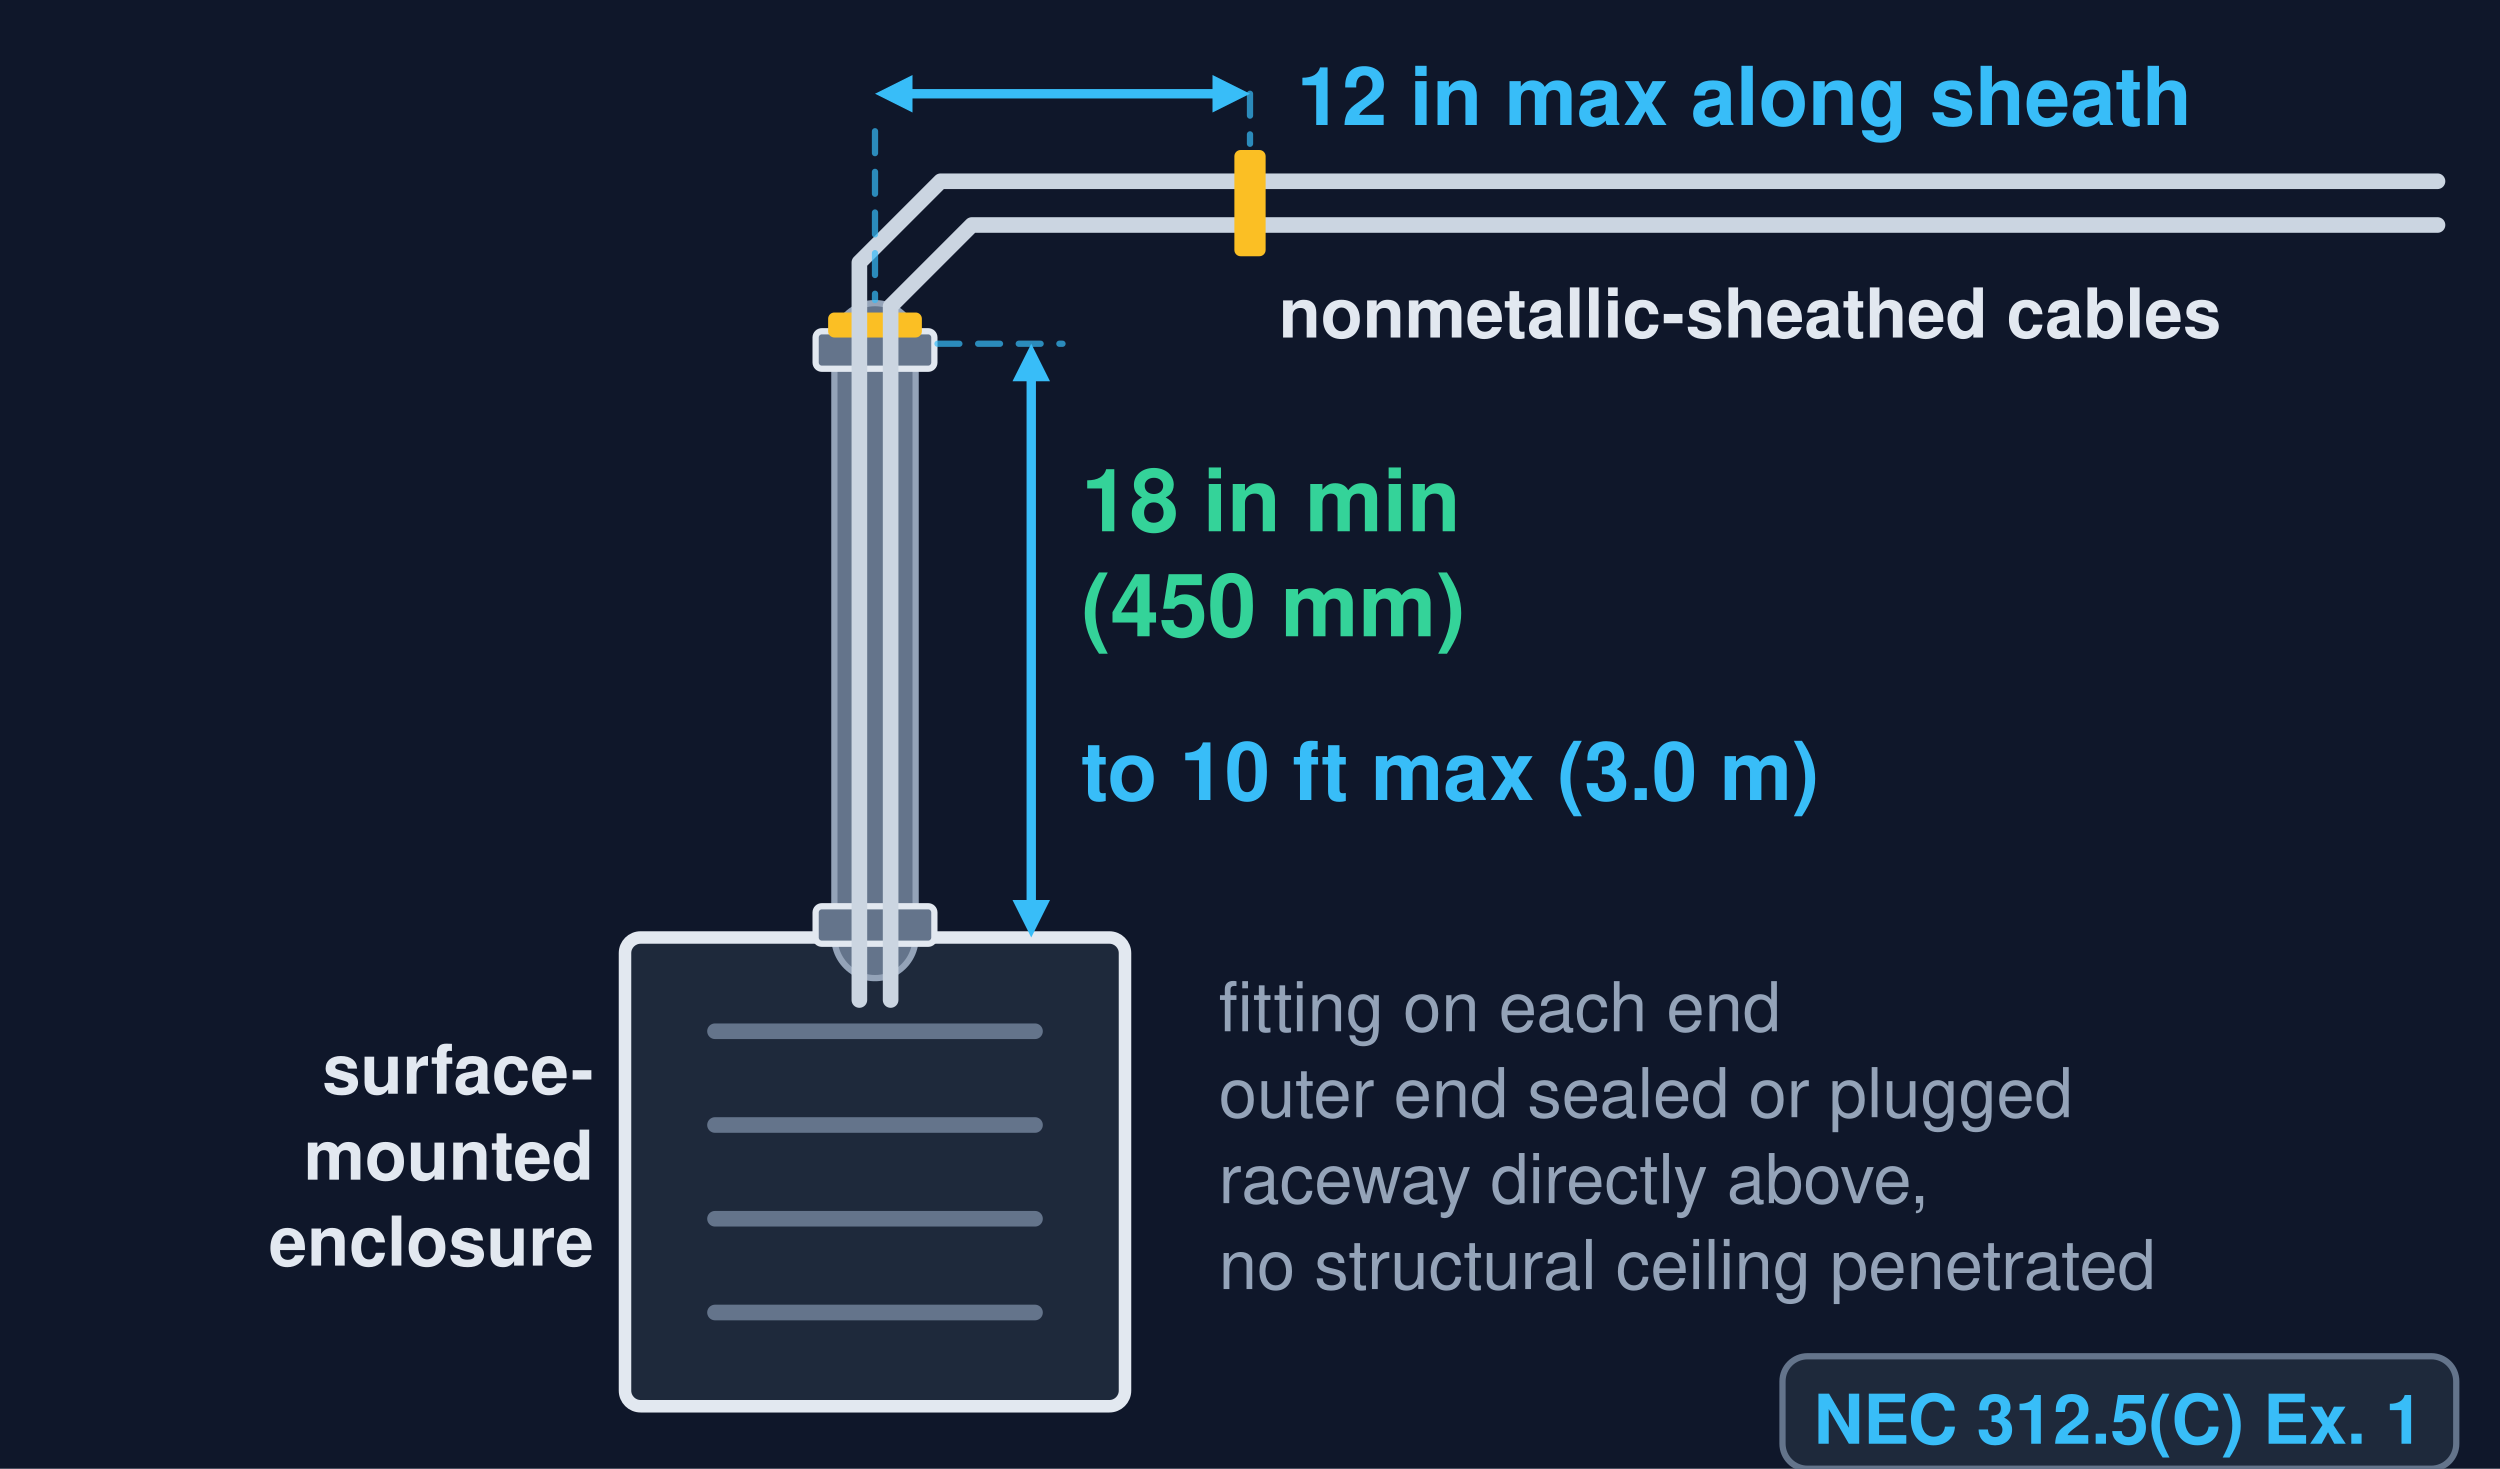
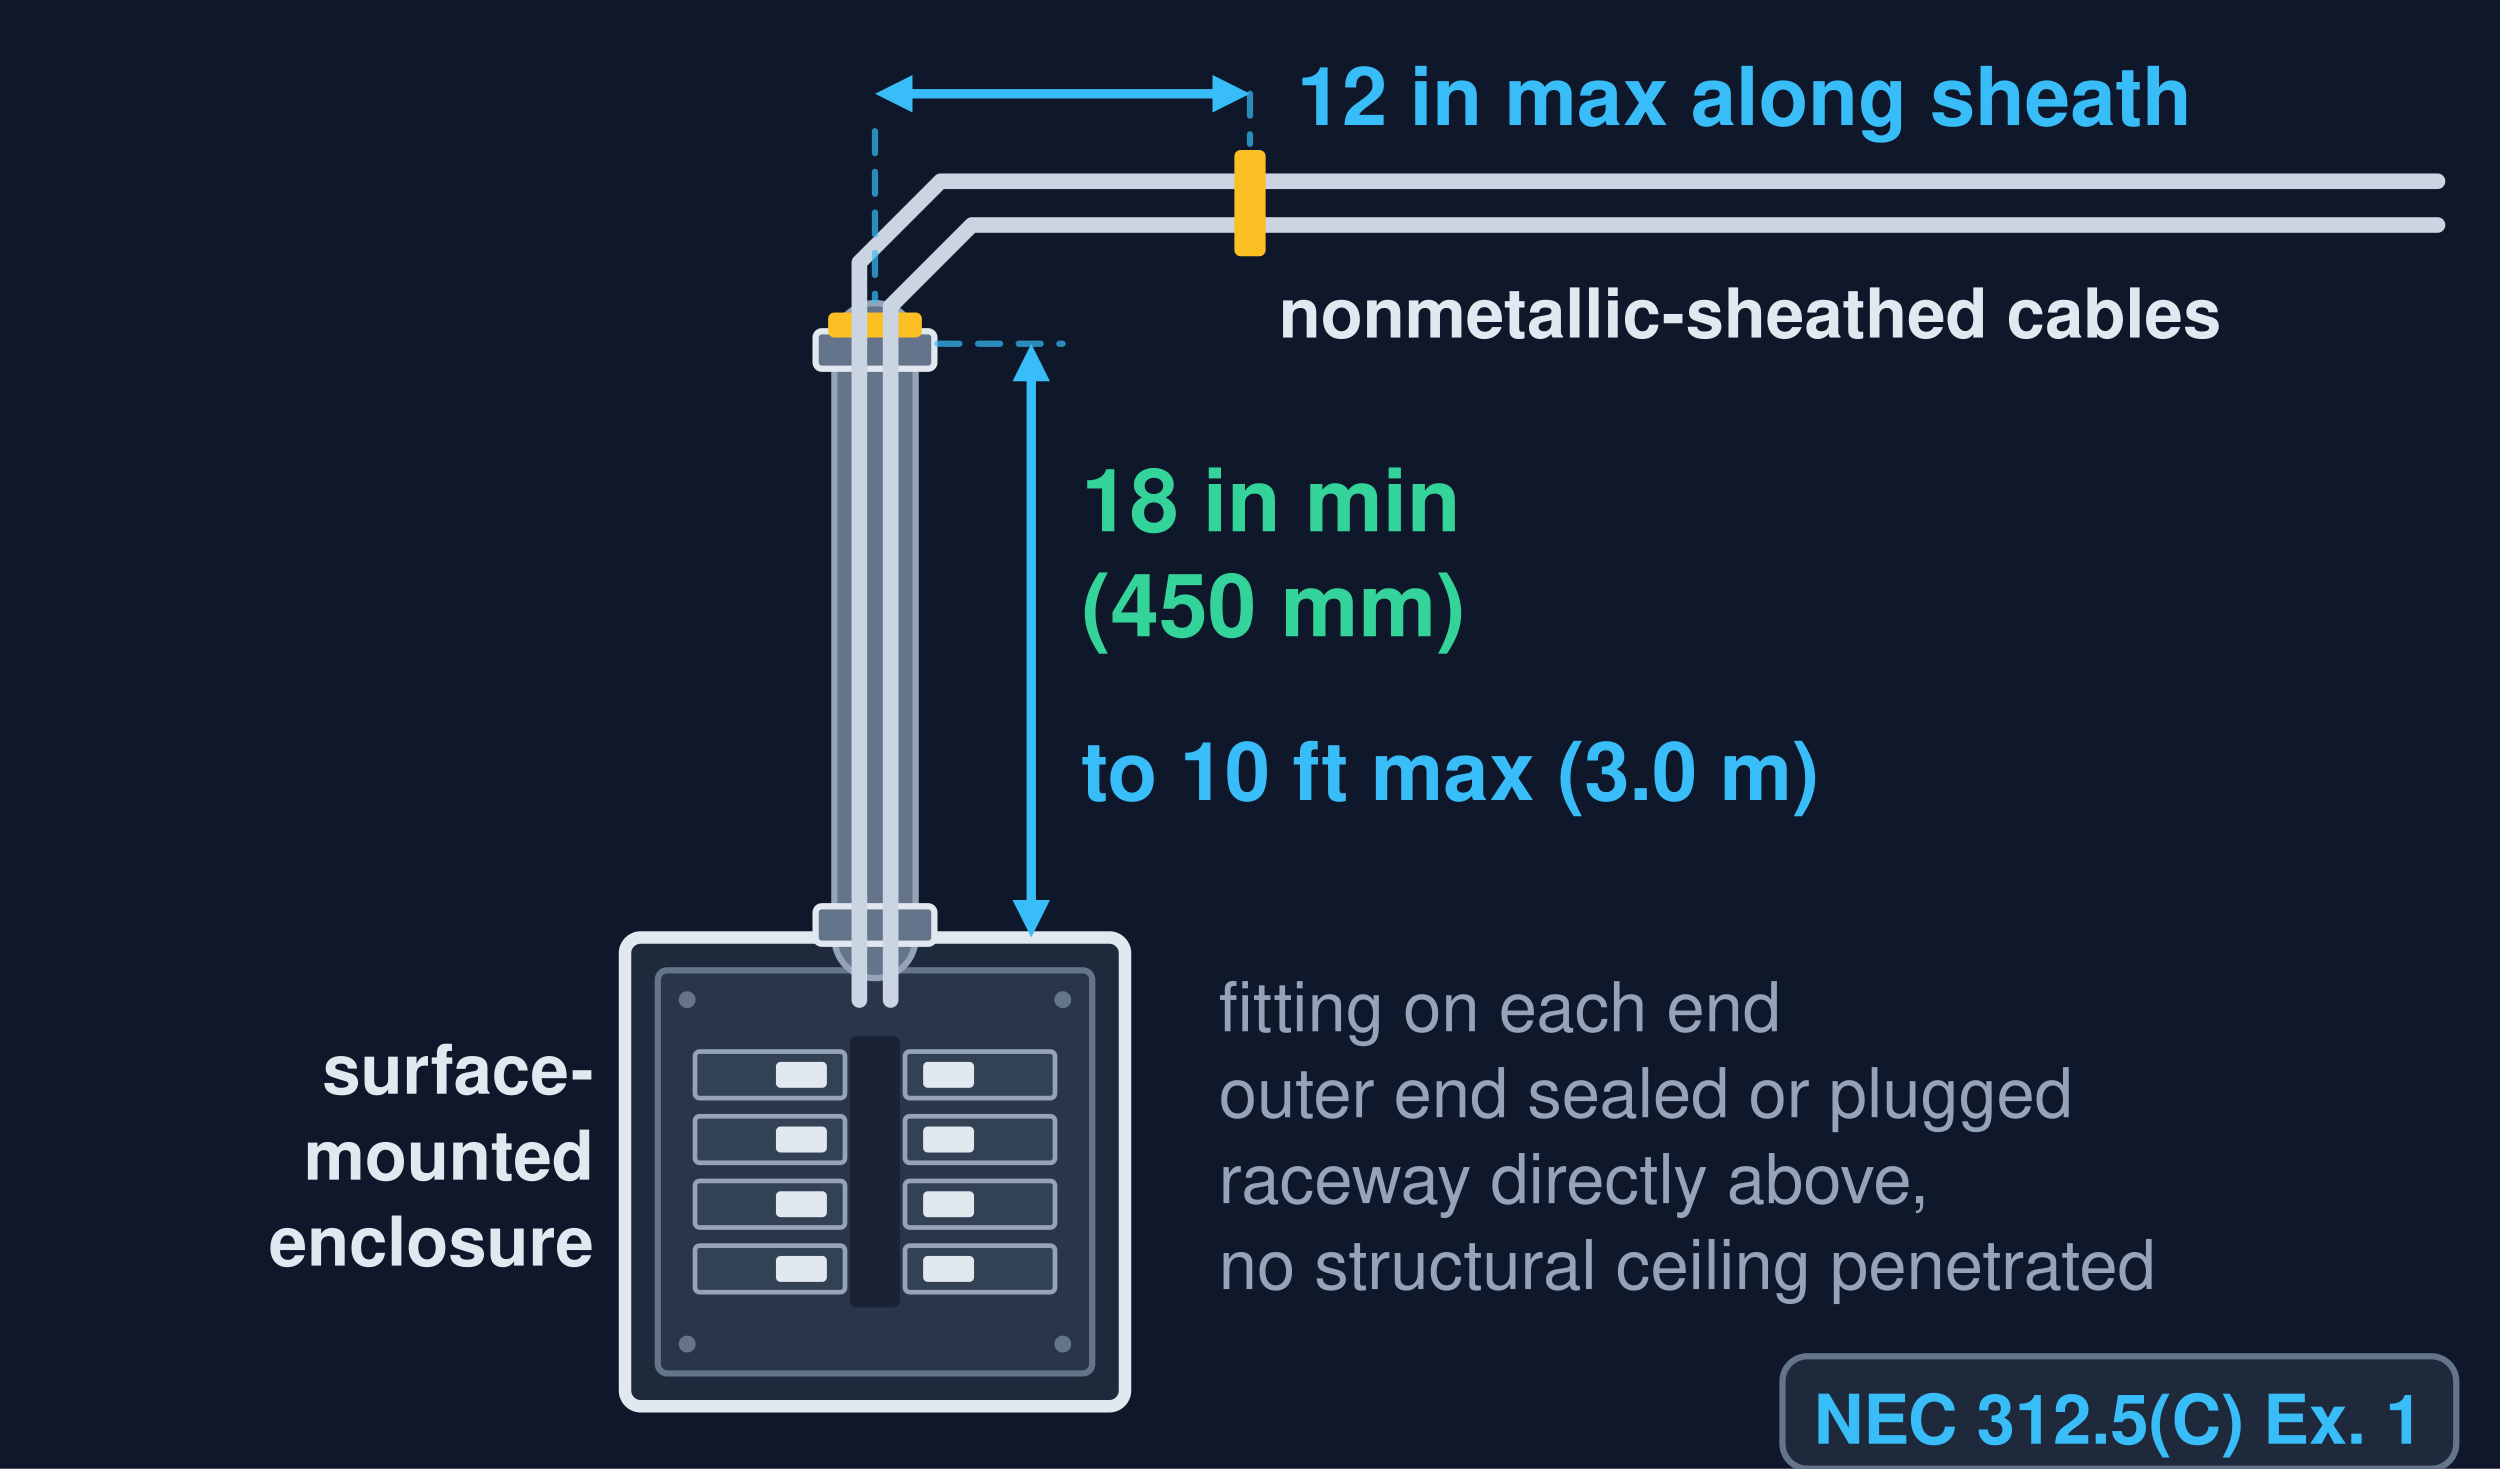
<svg xmlns="http://www.w3.org/2000/svg" width="800" height="470" viewBox="0 0 800 470">
  <rect x="0.0" y="0.0" width="800.0" height="470.0" rx="0" fill="#0f172a" fill-opacity="1.0" stroke="none" stroke-width="2" />
  <rect x="200.0" y="300.0" width="160.0" height="150.0" rx="5" fill="#1e293b" fill-opacity="1.0" stroke="#e2e8f0" stroke-width="4" />
-   <line x1="228.8" y1="330.0" x2="331.2" y2="330.0" stroke="#64748b" stroke-width="5" stroke-linecap="round" stroke-opacity="1.0" />
-   <line x1="228.8" y1="360.0" x2="331.2" y2="360.0" stroke="#64748b" stroke-width="5" stroke-linecap="round" stroke-opacity="1.0" />
-   <line x1="228.8" y1="390.0" x2="331.2" y2="390.0" stroke="#64748b" stroke-width="5" stroke-linecap="round" stroke-opacity="1.0" />
-   <line x1="228.8" y1="420.0" x2="331.2" y2="420.0" stroke="#64748b" stroke-width="5" stroke-linecap="round" stroke-opacity="1.0" />
+   <rect x="210.5" y="310.5" width="139.0" height="129.0" rx="3" fill="#334155" fill-opacity="0.55" stroke="#64748b" stroke-width="2" />
+   <circle cx="219.9" cy="319.9" r="2.7" fill="#64748b" stroke="none" stroke-width="2" />
+   <circle cx="340.1" cy="319.9" r="2.7" fill="#64748b" stroke="none" stroke-width="2" />
+   <circle cx="219.9" cy="430.1" r="2.7" fill="#64748b" stroke="none" stroke-width="2" />
+   <circle cx="340.1" cy="430.1" r="2.7" fill="#64748b" stroke="none" stroke-width="2" />
+   <rect x="272.0" y="331.6" width="16.0" height="86.8" rx="2" fill="#0f172a" fill-opacity="0.6" stroke="none" stroke-width="2" />
+   <rect x="222.4" y="336.5" width="48.0" height="14.9" rx="1.5" fill="#334155" fill-opacity="1.0" stroke="#94a3b8" stroke-width="1.5" />
+   <rect x="248.3" y="339.8" width="16.3" height="8.3" rx="1.5" fill="#e2e8f0" fill-opacity="1.0" stroke="none" stroke-width="2" />
+   <rect x="289.6" y="336.5" width="48.0" height="14.9" rx="1.5" fill="#334155" fill-opacity="1.0" stroke="#94a3b8" stroke-width="1.5" />
+   <rect x="295.4" y="339.8" width="16.3" height="8.3" rx="1.5" fill="#e2e8f0" fill-opacity="1.0" stroke="none" stroke-width="2" />
+   <rect x="222.4" y="357.2" width="48.0" height="14.9" rx="1.5" fill="#334155" fill-opacity="1.0" stroke="#94a3b8" stroke-width="1.5" />
+   <rect x="248.3" y="360.5" width="16.3" height="8.3" rx="1.5" fill="#e2e8f0" fill-opacity="1.0" stroke="none" stroke-width="2" />
+   <rect x="289.6" y="357.2" width="48.0" height="14.9" rx="1.5" fill="#334155" fill-opacity="1.0" stroke="#94a3b8" stroke-width="1.5" />
+   <rect x="295.4" y="360.5" width="16.3" height="8.3" rx="1.5" fill="#e2e8f0" fill-opacity="1.0" stroke="none" stroke-width="2" />
+   <rect x="222.4" y="377.9" width="48.0" height="14.9" rx="1.5" fill="#334155" fill-opacity="1.0" stroke="#94a3b8" stroke-width="1.5" />
+   <rect x="248.3" y="381.2" width="16.3" height="8.3" rx="1.5" fill="#e2e8f0" fill-opacity="1.0" stroke="none" stroke-width="2" />
+   <rect x="289.6" y="377.9" width="48.0" height="14.9" rx="1.5" fill="#334155" fill-opacity="1.0" stroke="#94a3b8" stroke-width="1.5" />
+   <rect x="295.4" y="381.2" width="16.3" height="8.3" rx="1.5" fill="#e2e8f0" fill-opacity="1.0" stroke="none" stroke-width="2" />
+   <rect x="222.4" y="398.6" width="48.0" height="14.9" rx="1.5" fill="#334155" fill-opacity="1.0" stroke="#94a3b8" stroke-width="1.5" />
+   <rect x="248.3" y="401.9" width="16.3" height="8.3" rx="1.5" fill="#e2e8f0" fill-opacity="1.0" stroke="none" stroke-width="2" />
+   <rect x="289.6" y="398.6" width="48.0" height="14.9" rx="1.5" fill="#334155" fill-opacity="1.0" stroke="#94a3b8" stroke-width="1.5" />
+   <rect x="295.4" y="401.9" width="16.3" height="8.3" rx="1.5" fill="#e2e8f0" fill-opacity="1.0" stroke="none" stroke-width="2" />
  <text x="190.0" y="350.0" font-family="Helvetica, Arial, sans-serif" font-size="22" font-weight="bold" fill="#e2e8f0" text-anchor="end">surface-</text>
  <text x="190.0" y="377.5" font-family="Helvetica, Arial, sans-serif" font-size="22" font-weight="bold" fill="#e2e8f0" text-anchor="end">mounted</text>
  <text x="190.0" y="405.0" font-family="Helvetica, Arial, sans-serif" font-size="22" font-weight="bold" fill="#e2e8f0" text-anchor="end">enclosure</text>
  <line x1="280.0" y1="300.0" x2="280.0" y2="110.0" stroke="#94a3b8" stroke-width="28" stroke-linecap="round" stroke-opacity="1.0" />
  <line x1="280.0" y1="300.0" x2="280.0" y2="110.0" stroke="#64748b" stroke-width="24" stroke-linecap="round" stroke-opacity="1.0" />
+   <line x1="274.7" y1="300.0" x2="274.7" y2="110.0" stroke="#e2e8f0" stroke-width="2.4" stroke-linecap="round" stroke-opacity="0.35" />
  <rect x="261.0" y="290.0" width="38.0" height="12.0" rx="2" fill="#64748b" fill-opacity="1.0" stroke="#e2e8f0" stroke-width="2" />
  <rect x="261.0" y="106.0" width="38.0" height="12.0" rx="2" fill="#64748b" fill-opacity="1.0" stroke="#e2e8f0" stroke-width="2" />
  <rect x="265.0" y="100.0" width="30.0" height="8.0" rx="2" fill="#fbbf24" fill-opacity="1.0" stroke="none" stroke-width="2" />
  <polyline points="275.0,320.0 275.0,84.0 301.0,58.0 780.0,58.0" fill="none" stroke="#cbd5e1" stroke-width="5" stroke-linecap="round" stroke-linejoin="round" />
  <polyline points="285.0,320.0 285.0,98.0 311.0,72.0 780.0,72.0" fill="none" stroke="#cbd5e1" stroke-width="5" stroke-linecap="round" stroke-linejoin="round" />
  <rect x="395.0" y="48.0" width="10.0" height="34.0" rx="2" fill="#fbbf24" fill-opacity="1.0" stroke="none" stroke-width="2" />
  <text x="560.0" y="108.0" font-family="Helvetica, Arial, sans-serif" font-size="22" font-weight="bold" fill="#e2e8f0" text-anchor="middle">nonmetallic-sheathed cables</text>
  <line x1="280.0" y1="42.0" x2="280.0" y2="49.0" stroke="#38bdf8" stroke-width="2" stroke-linecap="round" stroke-opacity="0.7" />
  <line x1="280.0" y1="55.0" x2="280.0" y2="62.0" stroke="#38bdf8" stroke-width="2" stroke-linecap="round" stroke-opacity="0.7" />
  <line x1="280.0" y1="68.0" x2="280.0" y2="75.0" stroke="#38bdf8" stroke-width="2" stroke-linecap="round" stroke-opacity="0.7" />
  <line x1="280.0" y1="81.0" x2="280.0" y2="88.0" stroke="#38bdf8" stroke-width="2" stroke-linecap="round" stroke-opacity="0.7" />
  <line x1="280.0" y1="94.0" x2="280.0" y2="96.0" stroke="#38bdf8" stroke-width="2" stroke-linecap="round" stroke-opacity="0.7" />
  <line x1="400.0" y1="30.0" x2="400.0" y2="37.0" stroke="#38bdf8" stroke-width="2" stroke-linecap="round" stroke-opacity="0.7" />
  <line x1="400.0" y1="43.0" x2="400.0" y2="46.0" stroke="#38bdf8" stroke-width="2" stroke-linecap="round" stroke-opacity="0.7" />
  <line x1="286.0" y1="30.0" x2="394.0" y2="30.0" stroke="#38bdf8" stroke-width="3" stroke-linecap="round" stroke-opacity="1.0" />
  <polygon points="280.0,30.0 292.0,24.0 292.0,36.0" fill="#38bdf8" fill-opacity="1.0" stroke="none" stroke-width="2" />
  <polygon points="400.0,30.0 388.0,36.0 388.0,24.0" fill="#38bdf8" fill-opacity="1.0" stroke="none" stroke-width="2" />
  <text x="415.0" y="40.0" font-family="Helvetica, Arial, sans-serif" font-size="26" font-weight="bold" fill="#38bdf8" text-anchor="start">12 in max along sheath</text>
  <line x1="300.0" y1="110.0" x2="307.0" y2="110.0" stroke="#38bdf8" stroke-width="2" stroke-linecap="round" stroke-opacity="0.7" />
  <line x1="313.0" y1="110.0" x2="320.0" y2="110.0" stroke="#38bdf8" stroke-width="2" stroke-linecap="round" stroke-opacity="0.7" />
  <line x1="326.0" y1="110.0" x2="333.0" y2="110.0" stroke="#38bdf8" stroke-width="2" stroke-linecap="round" stroke-opacity="0.7" />
  <line x1="339.0" y1="110.0" x2="340.0" y2="110.0" stroke="#38bdf8" stroke-width="2" stroke-linecap="round" stroke-opacity="0.7" />
  <line x1="330.0" y1="116.0" x2="330.0" y2="294.0" stroke="#38bdf8" stroke-width="3" stroke-linecap="round" stroke-opacity="1.0" />
  <polygon points="330.0,110.0 336.0,122.0 324.0,122.0" fill="#38bdf8" fill-opacity="1.0" stroke="none" stroke-width="2" />
  <polygon points="330.0,300.0 324.0,288.0 336.0,288.0" fill="#38bdf8" fill-opacity="1.0" stroke="none" stroke-width="2" />
  <text x="346.0" y="170.0" font-family="Helvetica, Arial, sans-serif" font-size="28" font-weight="bold" fill="#34d399" text-anchor="start">18 in min</text>
  <text x="346.0" y="203.6" font-family="Helvetica, Arial, sans-serif" font-size="28" font-weight="bold" fill="#34d399" text-anchor="start">(450 mm)</text>
  <text x="346.0" y="256.0" font-family="Helvetica, Arial, sans-serif" font-size="26" font-weight="bold" fill="#38bdf8" text-anchor="start">to 10 ft max (3.0 m)</text>
  <text x="390.0" y="330.0" font-family="Helvetica, Arial, sans-serif" font-size="22" fill="#94a3b8" text-anchor="start">fitting on each end</text>
  <text x="390.0" y="357.5" font-family="Helvetica, Arial, sans-serif" font-size="22" fill="#94a3b8" text-anchor="start">outer end sealed or plugged</text>
  <text x="390.0" y="385.0" font-family="Helvetica, Arial, sans-serif" font-size="22" fill="#94a3b8" text-anchor="start">raceway directly above,</text>
  <text x="390.0" y="412.5" font-family="Helvetica, Arial, sans-serif" font-size="22" fill="#94a3b8" text-anchor="start">no structural ceiling penetrated</text>
  <rect x="570.4" y="434.0" width="215.6" height="36.0" rx="8" fill="#1e293b" fill-opacity="1.0" stroke="#64748b" stroke-width="2" />
  <text x="580.4" y="462.0" font-family="Helvetica, Arial, sans-serif" font-size="22" font-weight="bold" fill="#38bdf8" text-anchor="start">NEC 312.5(C) Ex. 1</text>
</svg>
